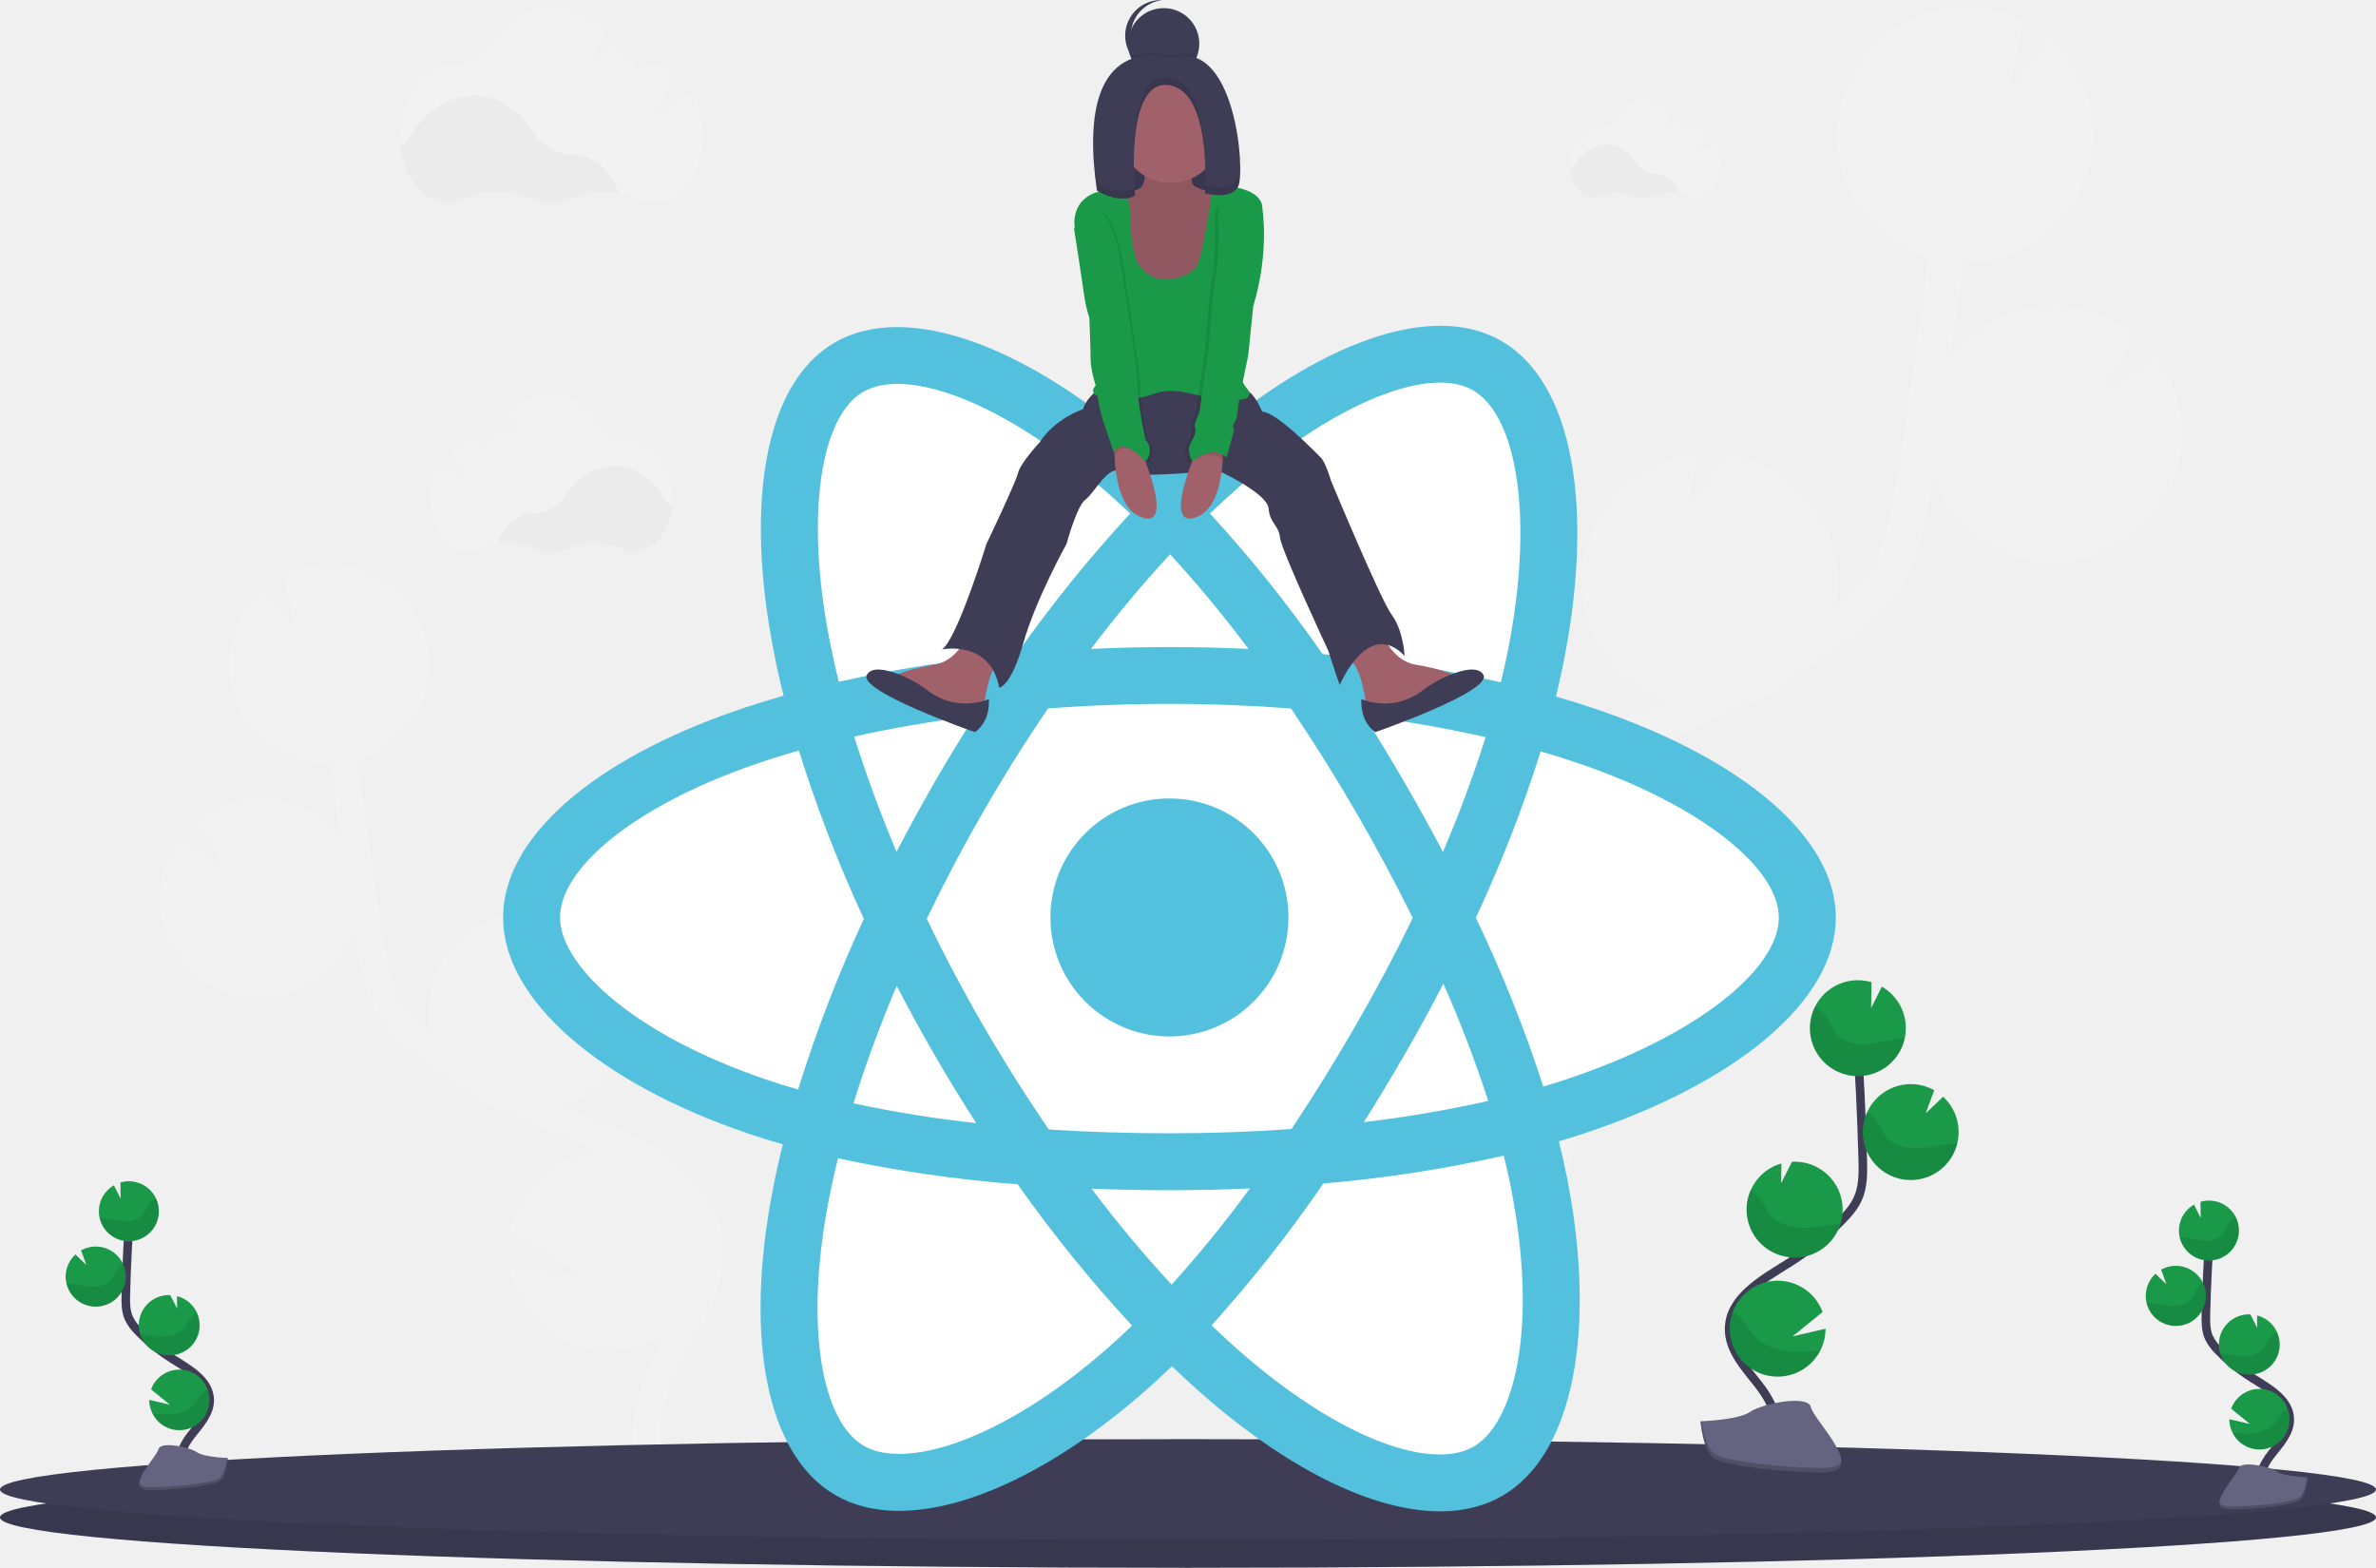
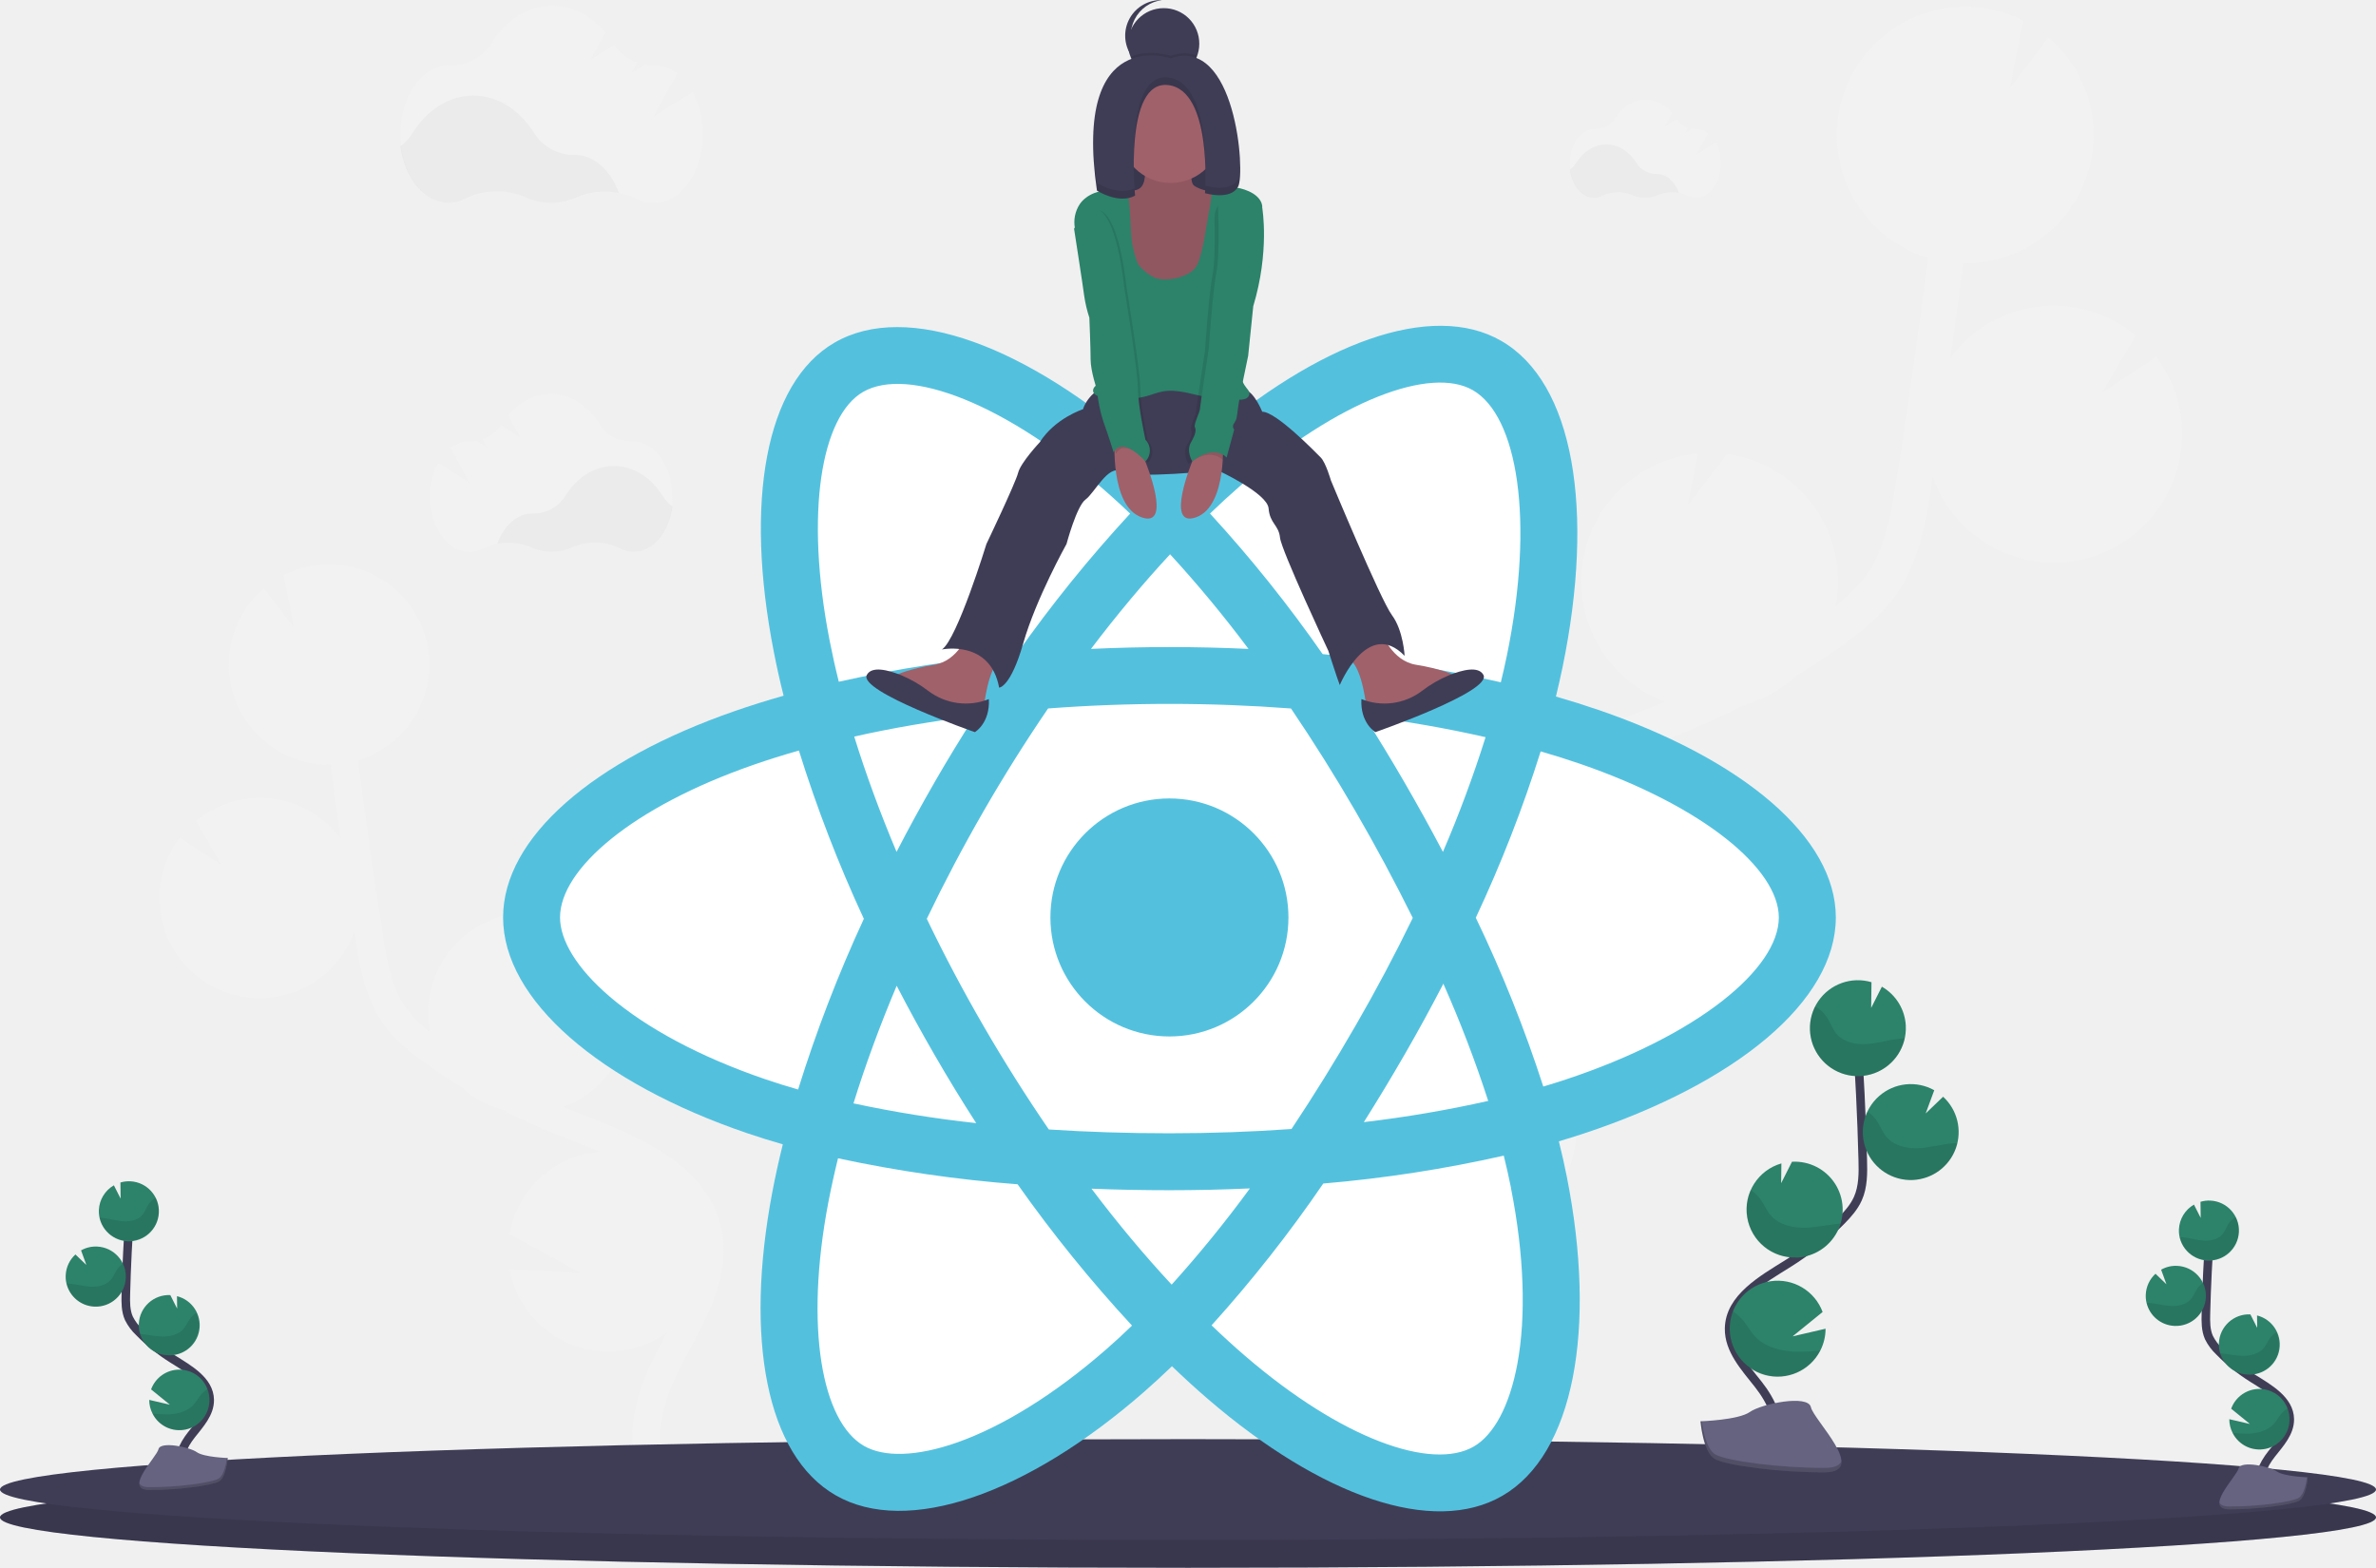
<svg xmlns="http://www.w3.org/2000/svg" id="a75d69e6-d07c-4db3-9c83-72b2470e5561" data-name="Layer 1" width="1108" height="731.18" viewBox="0 0 1108 731.18">
  <path d="M813.68,415.2l6.89-2.7c.66-.26,1.31-.54,2-.81a59.85,59.85,0,0,1,15.28-115.77l-4.8,24.2,18.22-23.92.16,0a59.87,59.87,0,0,1,51.16,67.45c-.15,1.13-.39,2.23-.6,3.34,5.61-4.43,10.87-9.32,14.81-15,8-11.54,10.71-25.76,13.47-43.17,5.47-34.48,10.4-69.34,14.84-104.18a59.83,59.83,0,0,1-42-65.36c.25-1.82.6-3.59,1-5.34.1-.44.2-.88.31-1.31.43-1.69.91-3.35,1.47-5,.09-.27.21-.52.3-.78.5-1.37,1-2.72,1.65-4,.22-.5.44-1,.67-1.47.69-1.43,1.42-2.83,2.22-4.19.27-.45.56-.88.83-1.33.62-1,1.27-2,1.94-2.93.36-.5.71-1,1.08-1.49l.27-.39,0,0a59.81,59.81,0,0,1,74.64-17l-6.24,31.49,18-23.64a59.5,59.5,0,0,1,16.32,68.62h.07c-.17.4-.38.78-.55,1.18-.33.74-.67,1.47-1,2.2-.46.93-1,1.84-1.45,2.74-.38.68-.75,1.36-1.16,2-.59,1-1.23,1.9-1.87,2.83-.38.54-.73,1.1-1.12,1.63-1,1.39-2.12,2.72-3.26,4-.4.45-.83.86-1.25,1.3-.81.86-1.62,1.71-2.48,2.52-.53.5-1.09,1-1.64,1.46-.79.7-1.6,1.38-2.43,2-.59.47-1.19.92-1.79,1.36-.87.63-1.75,1.22-2.64,1.81-.6.39-1.2.78-1.81,1.15-1,.61-2.05,1.17-3.1,1.72-.53.27-1,.57-1.59.83-1.58.77-3.2,1.48-4.85,2.11-.31.12-.64.21-.95.32-1.38.5-2.77,1-4.18,1.35-.61.17-1.23.31-1.85.46-1.15.28-2.31.54-3.48.76q-1,.18-2.07.33c-1.15.17-2.31.3-3.48.4-.69.06-1.37.12-2.07.16-1.26.06-2.53.07-3.8.06a2.08,2.08,0,0,0-.25,0q-2.82,22-5.92,44A59.82,59.82,0,0,1,1042,240.88l-15.68,26.58,25.21-16.59a59.68,59.68,0,0,1,11.5,44.16,58.76,58.76,0,0,1-4.5,15.94,59.83,59.83,0,0,1-111.19-4c-.23,1.48-.45,3-.68,4.46-2.44,15.35-5.47,34.46-16.23,50-7.29,10.56-17.33,18.36-27.09,25.22q-9.52,6.7-19.48,12.77a59.85,59.85,0,0,1-24.53,13.74q-16,8.19-32.69,14.81l-6.95,2.72c-6.25,2.44-12.65,4.94-19,7.6,1,.09,2,.17,3,.3a59.9,59.9,0,0,1,50.86,49.05l-42.31,23.11,42.18-1.89A59.16,59.16,0,0,1,843,534.54a59.87,59.87,0,0,1-82.7,11.74l2.1,3.91c1.4,2.58,2.78,5.15,4.12,7.7,18.33,34.74,19.66,64.74,3.75,84.49l-13-10.45c15.49-19.22,3.2-49.77-5.5-66.27-1.32-2.5-2.68-5-4-7.56C736,536.27,722.65,511.53,728,485.2,736,445.5,779.05,428.7,813.68,415.2Z" transform="translate(-46 -84.41)" fill="#f2f2f2" />
  <path d="M315.6,603.42l-5.38-2.11c-.52-.2-1-.43-1.54-.63a46.75,46.75,0,0,0-11.94-90.42l3.75,18.9-14.22-18.68h-.13a46.76,46.76,0,0,0-40,52.68c.12.89.31,1.74.47,2.61a55.84,55.84,0,0,1-11.56-11.73c-6.23-9-8.37-20.12-10.53-33.71C220.29,493.4,216.45,466.18,213,439a46.72,46.72,0,0,0,32.77-51.05c-.2-1.42-.47-2.8-.79-4.17l-.24-1c-.34-1.32-.71-2.62-1.15-3.88-.07-.21-.16-.41-.24-.61-.39-1.07-.82-2.12-1.28-3.15-.18-.38-.35-.77-.53-1.15-.54-1.11-1.11-2.2-1.73-3.26-.21-.36-.44-.7-.65-1-.49-.78-1-1.55-1.52-2.29-.28-.39-.55-.79-.84-1.17l-.21-.3h0a46.76,46.76,0,0,0-58.29-13.32l4.88,24.6-14.07-18.46a46.48,46.48,0,0,0-12.75,53.59h-.05c.13.31.29.61.43.92.26.58.52,1.15.8,1.72q.54,1.08,1.14,2.13c.29.54.58,1.07.9,1.59.46.75,1,1.48,1.46,2.21.3.42.57.86.88,1.27.8,1.08,1.65,2.12,2.54,3.13.31.35.65.67,1,1,.63.67,1.27,1.33,1.94,2,.41.4.85.77,1.28,1.14q.93.83,1.89,1.59c.46.36.93.71,1.4,1.06.68.49,1.37,1,2.06,1.41.47.31.94.61,1.42.9.79.48,1.6.91,2.42,1.34.42.22.82.45,1.24.66,1.24.6,2.5,1.15,3.79,1.64.24.1.5.16.74.25,1.07.39,2.16.75,3.27,1.06.47.13,1,.24,1.44.35.9.22,1.8.43,2.72.6l1.61.26c.9.13,1.81.23,2.72.31.54.05,1.07.09,1.62.12,1,.05,2,.06,3,.05h.19q2.2,17.22,4.62,34.41a46.71,46.71,0,0,0-67.48-8.14L149.49,488l-19.68-12.95a46.57,46.57,0,0,0-9,34.49A45.8,45.8,0,0,0,124.34,522a46.73,46.73,0,0,0,86.84-3.12c.18,1.15.35,2.32.53,3.48,1.9,12,4.27,26.92,12.67,39.08,5.7,8.24,13.54,14.33,21.16,19.69q7.44,5.24,15.21,10a46.88,46.88,0,0,0,19.16,10.74c8.32,4.26,16.84,8.14,25.54,11.56l5.42,2.13c4.88,1.9,9.88,3.85,14.81,5.93-.78.07-1.57.13-2.36.24A46.77,46.77,0,0,0,283.6,660l33,18-32.94-1.47a46.78,46.78,0,0,0,73.57,29.2c-.55,1-1.09,2-1.64,3.05-1.09,2-2.17,4-3.22,6-14.31,27.13-15.35,50.57-2.92,66l10.13-8.16c-12.1-15-2.5-38.87,4.3-51.76,1-1.95,2.09-3.92,3.16-5.9,9.19-17,19.61-36.37,15.46-56.94C376.29,627.08,342.64,614,315.6,603.42Z" transform="translate(-46 -84.41)" fill="#f2f2f2" />
  <ellipse cx="554" cy="707.68" rx="554" ry="23.5" fill="#3f3d56" />
  <ellipse cx="554" cy="707.68" rx="554" ry="23.5" opacity="0.1" />
  <ellipse cx="554" cy="694.68" rx="554" ry="23.5" fill="#3f3d56" />
  <path d="M131,770.73c-3-5.51.4-12.26,4.28-17.18s8.61-10,8.51-16.29c-.14-9-9.7-14.31-17.33-19.08a84.78,84.78,0,0,1-15.56-12.51,23,23,0,0,1-4.78-6.4c-1.58-3.52-1.53-7.52-1.43-11.38q.5-19.26,1.9-38.48" transform="translate(-46 -84.41)" fill="none" stroke="#3f3d56" stroke-miterlimit="10" stroke-width="4" />
-   <path d="M92.11,648.7a14,14,0,0,1,7-11.49l3.14,6.21-.09-7.52a13.86,13.86,0,0,1,4.62-.56A14,14,0,1,1,92.11,648.7Z" transform="translate(-46 -84.41)" fill="#1a9a49" />
-   <path d="M117.14,743.7a14,14,0,0,0,26.5-5.76,13.82,13.82,0,0,0-.91-5.69,14,14,0,0,0-26.27.15l8.77,7.13-9.64-2.24A13.89,13.89,0,0,0,117.14,743.7Z" transform="translate(-46 -84.41)" fill="#1a9a49" />
-   <path d="M124.07,716.45a14,14,0,0,0,4.46-27.54l.07,5.79-3.18-6.29h0a14,14,0,0,0-1.31,28.05Z" transform="translate(-46 -84.41)" fill="#1a9a49" />
-   <path d="M90,693.78a14,14,0,0,0,1.32-28,13.88,13.88,0,0,0-7.52,1.78l2.48,6.8-5.11-4.9a14,14,0,0,0-4.53,9.69A13.33,13.33,0,0,0,77,683,14,14,0,0,0,90,693.78Z" transform="translate(-46 -84.41)" fill="#1a9a49" />
+   <path d="M92.11,648.7a14,14,0,0,1,7-11.49l3.14,6.21-.09-7.52a13.86,13.86,0,0,1,4.62-.56A14,14,0,1,1,92.11,648.7Z" transform="translate(-46 -84.41)" fill="#2c836a" />
+   <path d="M117.14,743.7a14,14,0,0,0,26.5-5.76,13.82,13.82,0,0,0-.91-5.69,14,14,0,0,0-26.27.15l8.77,7.13-9.64-2.24A13.89,13.89,0,0,0,117.14,743.7Z" transform="translate(-46 -84.41)" fill="#2c836a" />
+   <path d="M124.07,716.45a14,14,0,0,0,4.46-27.54l.07,5.79-3.18-6.29h0a14,14,0,0,0-1.31,28.05Z" transform="translate(-46 -84.41)" fill="#2c836a" />
+   <path d="M90,693.78a14,14,0,0,0,1.32-28,13.88,13.88,0,0,0-7.52,1.78l2.48,6.8-5.11-4.9a14,14,0,0,0-4.53,9.69A13.33,13.33,0,0,0,77,683,14,14,0,0,0,90,693.78Z" transform="translate(-46 -84.41)" fill="#2c836a" />
  <path d="M94,652.44c3.24.36,6.39,1.37,9.64,1.57s6.82-.58,8.88-3.1c1.11-1.37,1.66-3.09,2.59-4.57a10.08,10.08,0,0,1,3.54-3.33,14,14,0,1,1-26.24,9.32C92.94,652.35,93.47,652.39,94,652.44Z" transform="translate(-46 -84.41)" opacity="0.1" />
  <path d="M90,693.78a14,14,0,0,0,13.35-20,10.4,10.4,0,0,0-2.82,2.83c-1,1.51-1.61,3.25-2.78,4.64-2.19,2.57-5.92,3.41-9.31,3.25s-6.66-1.11-10-1.42c-.47,0-.94-.08-1.41-.09A14,14,0,0,0,90,693.78Z" transform="translate(-46 -84.41)" opacity="0.1" />
  <path d="M124.07,716.45a14,14,0,0,0,13.47-19.76,11.36,11.36,0,0,0-3,2.85c-1.09,1.54-1.77,3.31-3,4.73-2.36,2.64-6.34,3.57-9.93,3.48s-6.82-.93-10.28-1.19A14,14,0,0,0,124.07,716.45Z" transform="translate(-46 -84.41)" opacity="0.1" />
  <path d="M117.14,743.7a14,14,0,0,0,26.5-5.76,13.82,13.82,0,0,0-.91-5.69,14,14,0,0,0-3.08,2.74c-1.34,1.63-2.21,3.47-3.76,5-2.87,2.82-7.5,4-11.62,4.09A62.35,62.35,0,0,1,117.14,743.7Z" transform="translate(-46 -84.41)" opacity="0.1" />
  <path d="M152.19,764.39s-11.08-.34-14.41-2.72-17-5.22-17.87-1.4-16.65,19-4.14,19.06,29.06-2,32.39-4S152.19,764.39,152.19,764.39Z" transform="translate(-46 -84.41)" fill="#656380" />
  <path d="M115.54,778c12.51.1,29.06-2,32.4-4,2.53-1.54,3.54-7.09,3.88-9.65l.37,0s-.7,8.93-4,11-19.89,4.08-32.39,4c-3.61,0-4.86-1.31-4.79-3.22C111.48,777.26,112.86,778,115.54,778Z" transform="translate(-46 -84.41)" opacity="0.2" />
  <path d="M1101,779.73c-3-5.51.4-12.26,4.28-17.18s8.61-10,8.51-16.29c-.14-9-9.7-14.31-17.33-19.08a84.78,84.78,0,0,1-15.56-12.51,23,23,0,0,1-4.78-6.4c-1.58-3.52-1.53-7.52-1.43-11.38q.49-19.26,1.9-38.48" transform="translate(-46 -84.41)" fill="none" stroke="#3f3d56" stroke-miterlimit="10" stroke-width="4" />
-   <path d="M1062.11,657.7a14,14,0,0,1,7-11.49l3.14,6.21-.09-7.52a13.86,13.86,0,0,1,4.62-.56,14,14,0,1,1-14.68,13.36Z" transform="translate(-46 -84.41)" fill="#1a9a49" />
-   <path d="M1087.14,752.7a14,14,0,0,0,26.5-5.76,13.82,13.82,0,0,0-.91-5.69,14,14,0,0,0-26.27.15l8.77,7.13-9.64-2.24A13.89,13.89,0,0,0,1087.14,752.7Z" transform="translate(-46 -84.41)" fill="#1a9a49" />
-   <path d="M1094.07,725.45a14,14,0,0,0,4.46-27.54l.07,5.79-3.18-6.29h0a14,14,0,0,0-1.31,28.05Z" transform="translate(-46 -84.41)" fill="#1a9a49" />
-   <path d="M1060,702.78a14,14,0,0,0,1.32-28,13.88,13.88,0,0,0-7.52,1.78l2.48,6.8-5.11-4.9a14,14,0,0,0-4.53,9.69A13.33,13.33,0,0,0,1047,692,14,14,0,0,0,1060,702.78Z" transform="translate(-46 -84.41)" fill="#1a9a49" />
+   <path d="M1062.11,657.7a14,14,0,0,1,7-11.49l3.14,6.21-.09-7.52a13.86,13.86,0,0,1,4.62-.56,14,14,0,1,1-14.68,13.36Z" transform="translate(-46 -84.41)" fill="#2c836a" />
+   <path d="M1087.14,752.7a14,14,0,0,0,26.5-5.76,13.82,13.82,0,0,0-.91-5.69,14,14,0,0,0-26.27.15l8.77,7.13-9.64-2.24A13.89,13.89,0,0,0,1087.14,752.7Z" transform="translate(-46 -84.41)" fill="#2c836a" />
+   <path d="M1094.07,725.45a14,14,0,0,0,4.46-27.54l.07,5.79-3.18-6.29h0a14,14,0,0,0-1.31,28.05Z" transform="translate(-46 -84.41)" fill="#2c836a" />
+   <path d="M1060,702.78a14,14,0,0,0,1.32-28,13.88,13.88,0,0,0-7.52,1.78l2.48,6.8-5.11-4.9a14,14,0,0,0-4.53,9.69A13.33,13.33,0,0,0,1047,692,14,14,0,0,0,1060,702.78Z" transform="translate(-46 -84.41)" fill="#2c836a" />
  <path d="M1064,661.44c3.24.36,6.39,1.37,9.64,1.57s6.82-.58,8.88-3.1c1.11-1.37,1.66-3.09,2.59-4.57a10.08,10.08,0,0,1,3.54-3.33,14,14,0,1,1-26.24,9.32C1062.94,661.35,1063.47,661.39,1064,661.44Z" transform="translate(-46 -84.41)" opacity="0.1" />
  <path d="M1060,702.78a14,14,0,0,0,13.35-20,10.4,10.4,0,0,0-2.82,2.83c-1,1.51-1.61,3.25-2.78,4.64-2.19,2.57-5.92,3.41-9.31,3.25s-6.66-1.11-10-1.42c-.47,0-.94-.08-1.41-.09A14,14,0,0,0,1060,702.78Z" transform="translate(-46 -84.41)" opacity="0.1" />
  <path d="M1094.07,725.45a14,14,0,0,0,13.47-19.76,11.36,11.36,0,0,0-3,2.85c-1.09,1.54-1.77,3.31-3,4.73-2.36,2.64-6.34,3.57-9.93,3.48s-6.82-.93-10.28-1.19A14,14,0,0,0,1094.07,725.45Z" transform="translate(-46 -84.41)" opacity="0.1" />
  <path d="M1087.14,752.7a14,14,0,0,0,26.5-5.76,13.82,13.82,0,0,0-.91-5.69,14,14,0,0,0-3.08,2.74c-1.34,1.63-2.21,3.47-3.76,5-2.87,2.82-7.5,4-11.62,4.09A62.35,62.35,0,0,1,1087.14,752.7Z" transform="translate(-46 -84.41)" opacity="0.1" />
  <path d="M1122.19,773.39s-11.08-.34-14.41-2.72-17-5.22-17.87-1.4-16.65,19-4.14,19.06,29.06-2,32.39-4S1122.19,773.39,1122.19,773.39Z" transform="translate(-46 -84.41)" fill="#656380" />
  <path d="M1085.54,787c12.51.1,29.06-2,32.4-4,2.53-1.54,3.54-7.09,3.88-9.65l.37,0s-.7,8.93-4,11-19.89,4.08-32.39,4c-3.61,0-4.86-1.31-4.79-3.22C1081.48,786.26,1082.86,787,1085.54,787Z" transform="translate(-46 -84.41)" opacity="0.2" />
  <path d="M791.57,415.56q-9.92-3.4-20-6.3,1.66-6.79,3.09-13.65c15.14-73.51,5.24-132.73-28.57-152.22-32.42-18.7-85.44.8-139,47.39q-7.92,6.92-15.47,14.2-5.07-4.85-10.3-9.51C525.21,245.64,469,224.65,435.18,244.2c-32.39,18.75-42,74.42-28.35,144.09q2,10.35,4.59,20.58c-7.95,2.26-15.64,4.67-23,7.24C322.63,439,280.61,475,280.61,512.29c0,38.51,45.11,77.14,113.64,100.56q8.34,2.83,16.8,5.26-2.74,11-4.88,22.18c-13,68.46-2.84,122.82,29.46,141.45C469,801,525,781.2,579.52,733.54c4.31-3.77,8.63-7.77,13-11.95q8.18,7.89,16.79,15.32c52.82,45.45,105,63.81,137.26,45.12,33.33-19.29,44.16-77.69,30.1-148.73q-1.6-8.14-3.73-16.61,5.91-1.74,11.56-3.61c71.24-23.6,117.6-61.76,117.6-100.79,0-37.43-43.38-73.62-110.5-96.73Z" transform="translate(-46 -84.41)" fill="#53c1de" />
  <path d="M776.12,587.88c-3.4,1.13-6.88,2.21-10.44,3.27a621.6,621.6,0,0,0-31.47-78.73,623.06,623.06,0,0,0,30.25-77.58c6.35,1.84,12.53,3.78,18.47,5.83,57.51,19.79,92.59,49.06,92.59,71.62,0,24-37.89,55.21-99.4,75.59ZM750.6,638.46c6.22,31.41,7.1,59.81,3,82-3.7,19.95-11.14,33.25-20.34,38.58-19.59,11.33-61.47-3.4-106.64-42.27q-7.77-6.69-15.63-14.25a624.23,624.23,0,0,0,52.09-66.14,620.2,620.2,0,0,0,84.17-13q1.9,7.68,3.37,15ZM492.48,757.1c-19.14,6.76-34.38,6.95-43.59,1.64-19.6-11.31-27.75-55-16.63-113.5q2-10.37,4.53-20.63a625.79,625.79,0,0,0,83.75,12.13,645.09,645.09,0,0,0,53.35,65.9q-5.79,5.61-11.84,10.91c-24.11,21.08-48.28,36-69.57,43.55ZM402.84,587.73c-30.31-10.36-55.33-23.82-72.49-38.5-15.41-13.2-23.19-26.31-23.19-36.94,0-22.63,33.74-51.5,90-71.11q10.6-3.69,21.39-6.73a637.08,637.08,0,0,0,30.29,78.48,646.29,646.29,0,0,0-30.66,79.6Q410.44,590.32,402.84,587.73Zm30.05-204.54c-11.68-59.69-3.93-104.72,15.59-116,20.79-12,66.76,5.12,115.22,48.15,3.1,2.75,6.21,5.63,9.32,8.6a635.89,635.89,0,0,0-52.93,65.52,648.42,648.42,0,0,0-82.93,12.89q-2.39-9.52-4.27-19.15ZM701,449.38q-9.11-15.74-18.89-31.08c19.83,2.51,38.82,5.83,56.66,9.91a565.54,565.54,0,0,1-19.89,53.51q-8.61-16.35-17.88-32.34ZM591.64,342.91a569.3,569.3,0,0,1,36.57,44.14q-36.71-1.73-73.45,0c12.07-15.92,24.44-30.72,36.88-44.13Zm-110,106.65q-9.15,15.87-17.55,32.14c-7.73-18.33-14.34-36.36-19.74-53.77,17.73-4,36.64-7.21,56.34-9.68Q490.77,433.69,481.62,449.56Zm19.61,158.65A564.64,564.64,0,0,1,444,599c5.49-17.71,12.25-36.13,20.15-54.86q8.43,16.29,17.61,32.16Q491.1,592.49,501.23,608.21Zm91.14,75.33C579.79,670,567.24,655,555,638.79q17.85.71,36.36.71,19,0,37.51-.84A563.94,563.94,0,0,1,592.37,683.54ZM719.08,543.19A562.82,562.82,0,0,1,740,597.85a561.35,561.35,0,0,1-58,9.89q9.85-15.63,19.08-31.63,9.38-16.26,18-32.92Zm-41,19.66q-14.12,24.52-29.81,48.1c-18.44,1.32-37.49,2-56.91,2s-38.15-.6-56.27-1.78Q519,587.67,504.7,563t-26.51-50.08q12.27-25.53,26.43-50.1h0q14.14-24.56,30.13-48c18.49-1.4,37.43-2.13,56.59-2.13s38.22.74,56.69,2.14q15.81,23.37,30,47.81t26.79,49.87q-12.45,25.62-26.71,50.3Zm54.77-296.46c20.81,12,28.9,60.4,15.83,123.87q-1.29,6.19-2.8,12.35a635.74,635.74,0,0,0-83.09-13.13,625.16,625.16,0,0,0-52.53-65.56q7-6.74,14.29-13.11c45.88-39.93,88.76-55.69,108.3-44.42Z" transform="translate(-46 -84.41)" fill="#fff" />
  <path d="M591.34,456.79a55.5,55.5,0,1,1-55.5,55.5,55.49,55.49,0,0,1,55.5-55.5" transform="translate(-46 -84.41)" fill="#53c1de" />
  <path d="M605.26,104.81a16.6,16.6,0,1,1-16.6-16.6A16.52,16.52,0,0,1,605.26,104.81Z" transform="translate(-46 -84.41)" fill="#3f3d56" />
  <path d="M575.4,109a16.62,16.62,0,0,1,12.49-24.54,16.6,16.6,0,1,0,1.41,33.07A16.6,16.6,0,0,1,575.4,109Z" transform="translate(-46 -84.41)" fill="#3f3d56" />
  <rect x="521.91" y="43.52" width="44.47" height="69.37" fill="#3f3d56" />
  <rect x="521.91" y="43.52" width="44.47" height="69.37" opacity="0.1" />
  <path d="M497.66,379.61s-4.75,13.05-16,14.83-17.79,4.74-17.79,4.74l26.68,17.19,14.23-1.78s1.78-18.38,7.71-22.53S497.66,379.61,497.66,379.61Z" transform="translate(-46 -84.41)" fill="#a0616a" />
  <path d="M690.34,379.61s4.75,13.05,16,14.83,17.79,4.74,17.79,4.74l-26.68,17.19-14.23-1.78s-1.78-18.38-7.71-22.53S690.34,379.61,690.34,379.61Z" transform="translate(-46 -84.41)" fill="#a0616a" />
  <path d="M560.5,264.59s-7.11,3.56-9.48,10.68c0,0-13,4.15-20.16,15.41,0,0-8.9,9.49-10.08,14.23S506,338.11,506,338.11s-13.64,44.47-20.75,49.21c0,0,22.53-4.74,26.68,17.79,0,0,5.33,0,11.26-20.75s20.16-46.25,20.16-46.25,4.74-17.78,8.89-20.75,10.67-16.6,16.6-13,45.06-.6,45.06-.6S637,314.4,637.58,321.51s4.74,7.71,5.33,13.64,22.53,52.76,22.53,52.76,4.15,13,5.34,16c0,0,13-31.42,30.24-13.63,0,0-.6-11.86-5.93-19s-28.46-62.84-28.46-62.84-2.37-8.3-4.74-10.67-20.76-21.35-27.28-21.35c0,0-3.55-8.89-7.7-10.08Z" transform="translate(-46 -84.41)" fill="#3f3d56" />
  <path d="M507.14,410.44a28.89,28.89,0,0,1-28.22-3.79,56.37,56.37,0,0,0-12.59-7.3c-6.29-2.54-13.81-4.42-16.1-.17-4.15,7.71,50.39,26.68,50.39,26.68S507.74,421.71,507.14,410.44Z" transform="translate(-46 -84.41)" fill="#3f3d56" />
  <path d="M680.86,410.44a28.89,28.89,0,0,0,28.22-3.79,56.37,56.37,0,0,1,12.59-7.3c6.29-2.54,13.81-4.42,16.1-.17,4.15,7.71-50.39,26.68-50.39,26.68S680.26,421.71,680.86,410.44Z" transform="translate(-46 -84.41)" fill="#3f3d56" />
  <path d="M579.88,167.08c-.22,2.06-.9,4.29-2.66,5.38-1.44.9-3.26.83-4.92,1.17a11.46,11.46,0,0,0-7.82,6.77,17.51,17.51,0,0,0-.75,10.55,39.22,39.22,0,0,0,1.52,5.06c1.74,4.92,3.84,9.8,7.09,13.89a59,59,0,0,0,9.3,8.77c2.11,1.72,4.29,3.47,6.89,4.28a21.75,21.75,0,0,0,5.4.72c2.25.1,4.65.17,6.6-.95,3-1.73,3.89-5.55,5.52-8.62,1.38-2.6,3.44-4.81,4.73-7.46a29.49,29.49,0,0,0,2-6.52l2.77-12.3c1-4.47,1.92-9.51-.59-13.34a2.28,2.28,0,0,0-.74-.77,2.79,2.79,0,0,0-1.52-.15,16.44,16.44,0,0,1-9.15-2.09,3.93,3.93,0,0,1-1.15-.9,4.72,4.72,0,0,1-.7-2.12,22.2,22.2,0,0,0-1.28-4.45,3,3,0,0,0-.87-1.34,3.15,3.15,0,0,0-1.41-.47,114.47,114.47,0,0,0-12.93-1.35c-1.42-.07-3.56-.64-4.54.62S580,165.58,579.88,167.08Z" transform="translate(-46 -84.41)" fill="#a0616a" />
  <path d="M579.88,167.08c-.22,2.06-.9,4.29-2.66,5.38-1.44.9-3.26.83-4.92,1.17a11.46,11.46,0,0,0-7.82,6.77,17.51,17.51,0,0,0-.75,10.55,39.22,39.22,0,0,0,1.52,5.06c1.74,4.92,3.84,9.8,7.09,13.89a59,59,0,0,0,9.3,8.77c2.11,1.72,4.29,3.47,6.89,4.28a21.75,21.75,0,0,0,5.4.72c2.25.1,4.65.17,6.6-.95,3-1.73,3.89-5.55,5.52-8.62,1.38-2.6,3.44-4.81,4.73-7.46a29.49,29.49,0,0,0,2-6.52l2.77-12.3c1-4.47,1.92-9.51-.59-13.34a2.28,2.28,0,0,0-.74-.77,2.79,2.79,0,0,0-1.52-.15,16.44,16.44,0,0,1-9.15-2.09,3.93,3.93,0,0,1-1.15-.9,4.72,4.72,0,0,1-.7-2.12,22.2,22.2,0,0,0-1.28-4.45,3,3,0,0,0-.87-1.34,3.15,3.15,0,0,0-1.41-.47,114.47,114.47,0,0,0-12.93-1.35c-1.42-.07-3.56-.64-4.54.62S580,165.58,579.88,167.08Z" transform="translate(-46 -84.41)" opacity="0.1" />
-   <path d="M571.85,174.15a26.93,26.93,0,0,0-7.13-1.12c-5.72-.14-11.84,1.83-15.14,6.5A15.34,15.34,0,0,0,547.29,191a23.57,23.57,0,0,0,5.2,10.66,32,32,0,0,1,4,5.24c1.58,3,1.63,6.59,2.06,10,1,8.12,4.46,15.75,5.83,23.82s.19,17.42-6.18,22.55c-1.07.86-2.37,1.77-2.46,3.14-.14,2.19,2.71,3.12,4.9,3.33,6.55.62,13.27,1.23,19.63-.46,2.63-.7,5.17-1.79,7.85-2.29,6.8-1.27,13.64,1.34,20.45,2.59a90.61,90.61,0,0,0,14.91,1.21,7.94,7.94,0,0,0,3.43-.45,2.75,2.75,0,0,0,1.74-2.74,4.76,4.76,0,0,0-1.18-2c-3.44-4.25-4.49-9.9-5.43-15.29l-3.15-18.11c-1.69-9.68-3.26-20.2,1.32-28.89,3.29-6.25,9.36-10.65,12.83-16.8a9.84,9.84,0,0,0,1.55-6.28c-.52-3.09-3.31-5.3-6.17-6.59A23.21,23.21,0,0,0,611,173c.1,4.33-1,8.71-1.71,13l-1.21,7a88.83,88.83,0,0,1-2.71,12.2,12.85,12.85,0,0,1-2.17,4.42,11.43,11.43,0,0,1-3.83,2.79,22.83,22.83,0,0,1-10.14,2.32,13.54,13.54,0,0,1-4.48-.69,19,19,0,0,1-6.17-4.34,10.11,10.11,0,0,1-1.63-1.77,9.93,9.93,0,0,1-1.11-2.67,55.42,55.42,0,0,1-1.91-7.48c-.3-1.94-.4-3.91-.54-5.87C573,186.12,573,179.72,571.85,174.15Z" transform="translate(-46 -84.41)" fill="#1a9a49" />
+   <path d="M571.85,174.15a26.93,26.93,0,0,0-7.13-1.12c-5.72-.14-11.84,1.83-15.14,6.5A15.34,15.34,0,0,0,547.29,191a23.57,23.57,0,0,0,5.2,10.66,32,32,0,0,1,4,5.24c1.58,3,1.63,6.59,2.06,10,1,8.12,4.46,15.75,5.83,23.82s.19,17.42-6.18,22.55c-1.07.86-2.37,1.77-2.46,3.14-.14,2.19,2.71,3.12,4.9,3.33,6.55.62,13.27,1.23,19.63-.46,2.63-.7,5.17-1.79,7.85-2.29,6.8-1.27,13.64,1.34,20.45,2.59a90.61,90.61,0,0,0,14.91,1.21,7.94,7.94,0,0,0,3.43-.45,2.75,2.75,0,0,0,1.74-2.74,4.76,4.76,0,0,0-1.18-2c-3.44-4.25-4.49-9.9-5.43-15.29l-3.15-18.11c-1.69-9.68-3.26-20.2,1.32-28.89,3.29-6.25,9.36-10.65,12.83-16.8a9.84,9.84,0,0,0,1.55-6.28c-.52-3.09-3.31-5.3-6.17-6.59A23.21,23.21,0,0,0,611,173c.1,4.33-1,8.71-1.71,13l-1.21,7a88.83,88.83,0,0,1-2.71,12.2,12.85,12.85,0,0,1-2.17,4.42,11.43,11.43,0,0,1-3.83,2.79,22.83,22.83,0,0,1-10.14,2.32,13.54,13.54,0,0,1-4.48-.69,19,19,0,0,1-6.17-4.34,10.11,10.11,0,0,1-1.63-1.77,9.93,9.93,0,0,1-1.11-2.67,55.42,55.42,0,0,1-1.91-7.48c-.3-1.94-.4-3.91-.54-5.87C573,186.12,573,179.72,571.85,174.15Z" transform="translate(-46 -84.41)" fill="#2c836a" />
  <path d="M565.84,288.9s-2.37,31.43,12.45,36.76,1.78-26.09,1.78-26.09l-4.75-9.48Z" transform="translate(-46 -84.41)" fill="#a0616a" />
  <path d="M616.23,288.9s2.37,31.43-12.45,36.76S602,299.57,602,299.57l4.75-9.48Z" transform="translate(-46 -84.41)" fill="#a0616a" />
  <path d="M552.79,184l-4.74,7.71s4.15,26.68,4.74,31.42a62.2,62.2,0,0,0,2.38,10.08s.59,14.23.59,19.57,3,14.23,3,14.23a64.82,64.82,0,0,0,3,14.82c2.37,6.52,4.74,14.23,4.74,14.23s3-8.3,14.82,4.15a7.18,7.18,0,0,0,0-10.08s-3.55-16-3.55-24.31-6.53-48-6.53-48S567,172.7,552.79,184Z" transform="translate(-46 -84.41)" opacity="0.1" />
-   <path d="M551.61,183.37l-4.74,7.71s4.15,26.68,4.74,31.42A61.84,61.84,0,0,0,554,232.58s.59,14.23.59,19.56,3,14.23,3,14.23a64.53,64.53,0,0,0,3,14.82c2.37,6.53,4.75,14.23,4.75,14.23s3-8.3,14.82,4.15a7.18,7.18,0,0,0,0-10.07s-3.56-16-3.56-24.31-6.52-48-6.52-48S565.84,172.1,551.61,183.37Z" transform="translate(-46 -84.41)" fill="#1a9a49" />
+   <path d="M551.61,183.37l-4.74,7.71s4.15,26.68,4.74,31.42A61.84,61.84,0,0,0,554,232.58s.59,14.23.59,19.56,3,14.23,3,14.23a64.53,64.53,0,0,0,3,14.82c2.37,6.53,4.75,14.23,4.75,14.23s3-8.3,14.82,4.15a7.18,7.18,0,0,0,0-10.07s-3.56-16-3.56-24.31-6.52-48-6.52-48S565.84,172.1,551.61,183.37Z" transform="translate(-46 -84.41)" fill="#2c836a" />
  <path d="M629.87,179.22l3,3.53s3.49,20.18-4.22,45.68l-2.37,23.12s-4.15,19.57-4.74,24.31-.59,5.33-1.78,7.11a2.29,2.29,0,0,0,0,3l-3.56,13s-5.33-6.52-16,1.78c0,0-3-4.74-.6-8.89s2.37-5.93,1.78-7.12,2.37-7.11,2.37-8.3S607.93,248,607.93,248s1.78-26.68,3.56-35.57c1.09-5.47,1.07-17.66.88-26.24-.19-8.94,10.63-13.78,17-7.5C629.52,178.85,629.7,179,629.87,179.22Z" transform="translate(-46 -84.41)" opacity="0.1" />
-   <path d="M631.65,178l3,3.53s3.49,20.19-4.22,45.68l-2.37,23.12s-4.15,19.57-4.74,24.31-.6,5.34-1.78,7.12a2.28,2.28,0,0,0,0,3L618,297.8s-5.33-6.53-16,1.77c0,0-3-4.74-.59-8.89s2.37-5.93,1.78-7.11,2.37-7.12,2.37-8.3,4.15-28.46,4.15-28.46,1.78-26.68,3.56-35.58.59-35.57.59-35.57S623.35,169.14,631.65,178Z" transform="translate(-46 -84.41)" fill="#1a9a49" />
+   <path d="M631.65,178l3,3.53s3.49,20.19-4.22,45.68l-2.37,23.12s-4.15,19.57-4.74,24.31-.6,5.34-1.78,7.12a2.28,2.28,0,0,0,0,3L618,297.8s-5.33-6.53-16,1.77c0,0-3-4.74-.59-8.89s2.37-5.93,1.78-7.11,2.37-7.12,2.37-8.3,4.15-28.46,4.15-28.46,1.78-26.68,3.56-35.58.59-35.57.59-35.57S623.35,169.14,631.65,178Z" transform="translate(-46 -84.41)" fill="#2c836a" />
  <circle cx="545.92" cy="61.61" r="23.72" fill="#a0616a" />
  <path d="M604.29,110.41a16.6,16.6,0,0,1-31.09.44c9.26-3.73,18.72-.41,18.72-.41C596.65,108.78,600.75,108.93,604.29,110.41Z" transform="translate(-46 -84.41)" opacity="0.1" />
  <path d="M591.92,111.63s-45.65-16-34.38,61.66c0,0,10.08,6.52,17.78,2.37,0,0-5.33-53.95,15.42-51.58s17.19,50.4,17.19,50.4,11.86,3.55,15.42-3S622.16,101,591.92,111.63Z" transform="translate(-46 -84.41)" fill="#3f3d56" />
  <path d="M590.74,120.52c-14.24-1.62-16.2,23.27-16,39.05.17-15.69,2.81-37,16-35.49,14.81,1.69,17.24,26.66,17.41,40.8C608.32,151.9,606.9,122.37,590.74,120.52Z" transform="translate(-46 -84.41)" opacity="0.1" />
  <path d="M557.54,169.73a159.38,159.38,0,0,1-1.77-20.53,152.12,152.12,0,0,0,1.77,24.09s10.08,6.52,17.78,2.37c0,0-.12-1.28-.26-3.43C567.39,176.1,557.54,169.73,557.54,169.73Z" transform="translate(-46 -84.41)" opacity="0.1" />
  <path d="M623.35,168c-3.32,6.08-13.83,3.41-15.25,3-.07,2.2-.17,3.52-.17,3.52s11.86,3.55,15.42-3c.73-1.34,1.11-5.13,1-10.2C624.25,164.57,623.9,167,623.35,168Z" transform="translate(-46 -84.41)" opacity="0.1" />
  <path d="M872.73,757.37c4.74-8.78-.64-19.54-6.82-27.37s-13.73-16-13.57-26c.23-14.35,15.45-22.81,27.62-30.42a134.77,134.77,0,0,0,24.79-19.93c3-3.05,5.87-6.31,7.62-10.21,2.52-5.6,2.45-12,2.29-18.12q-.79-30.71-3-61.34" transform="translate(-46 -84.41)" fill="none" stroke="#3f3d56" stroke-miterlimit="10" stroke-width="4" />
-   <path d="M934.74,562.9a22.31,22.31,0,0,0-11.16-18.32l-5,9.9.15-12a22.37,22.37,0,1,0,16,20.41Z" transform="translate(-46 -84.41)" fill="#1a9a49" />
-   <path d="M894.86,714.29a22.36,22.36,0,1,1,1.08-18l-14,11.37,15.37-3.57A22.25,22.25,0,0,1,894.86,714.29Z" transform="translate(-46 -84.41)" fill="#1a9a49" />
-   <path d="M883.81,670.86A22.37,22.37,0,0,1,876.72,627l-.12,9.22,5.06-10h.06a22.37,22.37,0,1,1,2.09,44.69Z" transform="translate(-46 -84.41)" fill="#1a9a49" />
-   <path d="M938.11,634.73A22.37,22.37,0,1,1,948,592.87l-4,10.83,8.13-7.8a22.37,22.37,0,0,1-14.07,38.83Z" transform="translate(-46 -84.41)" fill="#1a9a49" />
+   <path d="M934.74,562.9a22.31,22.31,0,0,0-11.16-18.32l-5,9.9.15-12a22.37,22.37,0,1,0,16,20.41Z" transform="translate(-46 -84.41)" fill="#2c836a" />
+   <path d="M894.86,714.29a22.36,22.36,0,1,1,1.08-18l-14,11.37,15.37-3.57A22.25,22.25,0,0,1,894.86,714.29Z" transform="translate(-46 -84.41)" fill="#2c836a" />
+   <path d="M883.81,670.86A22.37,22.37,0,0,1,876.72,627l-.12,9.22,5.06-10h.06a22.37,22.37,0,1,1,2.09,44.69Z" transform="translate(-46 -84.41)" fill="#2c836a" />
+   <path d="M938.11,634.73A22.37,22.37,0,1,1,948,592.87l-4,10.83,8.13-7.8a22.37,22.37,0,0,1-14.07,38.83Z" transform="translate(-46 -84.41)" fill="#2c836a" />
  <path d="M931.74,568.86c-5.17.57-10.19,2.18-15.37,2.5s-10.87-.92-14.14-5c-1.77-2.17-2.65-4.91-4.14-7.28a16,16,0,0,0-5.63-5.3,22.37,22.37,0,1,0,41.81,14.84C933.42,568.71,932.58,568.77,931.74,568.86Z" transform="translate(-46 -84.41)" opacity="0.1" />
  <path d="M938.11,634.73a22.39,22.39,0,0,1-21.28-31.91,16.37,16.37,0,0,1,4.5,4.51c1.59,2.4,2.56,5.18,4.43,7.39,3.48,4.09,9.44,5.43,14.84,5.19s10.6-1.78,16-2.28c.75-.06,1.5-.11,2.26-.13A22.37,22.37,0,0,1,938.11,634.73Z" transform="translate(-46 -84.41)" opacity="0.1" />
  <path d="M883.81,670.86a22.37,22.37,0,0,1-21.46-31.49,17.83,17.83,0,0,1,4.73,4.55c1.74,2.45,2.82,5.27,4.86,7.54,3.77,4.2,10.11,5.68,15.83,5.54,5.54-.12,10.87-1.48,16.38-1.9A22.36,22.36,0,0,1,883.81,670.86Z" transform="translate(-46 -84.41)" opacity="0.1" />
  <path d="M894.86,714.29A22.37,22.37,0,0,1,854.08,696a22.27,22.27,0,0,1,4.91,4.38c2.13,2.59,3.53,5.53,6,7.94,4.57,4.49,11.95,6.34,18.52,6.51A97.1,97.1,0,0,0,894.86,714.29Z" transform="translate(-46 -84.41)" opacity="0.1" />
  <path d="M839,747.26s17.65-.54,23-4.33,27.16-8.31,28.48-2.24,26.53,30.22,6.6,30.38-46.31-3.1-51.62-6.34S839,747.26,839,747.26Z" transform="translate(-46 -84.41)" fill="#656380" />
  <path d="M897.4,769c-19.93.16-46.31-3.11-51.62-6.34-4-2.47-5.65-11.3-6.19-15.38l-.59,0s1.12,14.24,6.43,17.47,31.69,6.5,51.62,6.34c5.75,0,7.74-2.09,7.63-5.12C903.88,767.78,901.69,768.92,897.4,769Z" transform="translate(-46 -84.41)" opacity="0.2" />
  <path d="M369,127.27l-18.25,11.57,11.08-20.15a18,18,0,0,0-11-3.94h-.3a21.58,21.58,0,0,1-3.78-.28l-6.19,3.92,2.65-4.82a22.06,22.06,0,0,1-10.82-8.21l-11.07,7,7-12.72c-6.48-7.77-15.2-12.54-24.81-12.54-11.51,0-21.76,6.85-28.38,17.52a21.24,21.24,0,0,1-18.76,10.12l-.62,0c-12.71,0-23,14.41-23,32.19s10.3,32.18,23,32.18a17.2,17.2,0,0,0,8-2c8.29-4.31,19.17-4.39,27.85-.54a29,29,0,0,0,23.68.05c8.62-3.77,19.37-3.69,27.61.54a17.23,17.23,0,0,0,7.93,2c12.71,0,23-14.41,23-32.18A40.86,40.86,0,0,0,369,127.27Z" transform="translate(-46 -84.41)" fill="#f2f2f2" />
  <path d="M334.59,174.36a34,34,0,0,0-19.72,2.14,29,29,0,0,1-23.67-.05c-8.69-3.85-19.57-3.77-27.86.54a17.2,17.2,0,0,1-8,2c-11.29,0-20.68-11.38-22.64-26.38a21.58,21.58,0,0,0,5.64-6.08C245,135.87,255.21,129,266.72,129s21.64,6.77,28.26,17.32a21.79,21.79,0,0,0,18.76,10.31H314C323,156.64,330.8,163.85,334.59,174.36Z" transform="translate(-46 -84.41)" opacity="0.03" />
  <path d="M846.07,150.83,837,156.6l5.53-10a9,9,0,0,0-5.51-2h-.14a10.79,10.79,0,0,1-1.89-.14l-3.09,2L833.2,144a11,11,0,0,1-5.4-4.09l-5.52,3.5,3.49-6.34a16.17,16.17,0,0,0-12.37-6.26c-5.75,0-10.86,3.42-14.16,8.74a10.57,10.57,0,0,1-9.36,5h-.31c-6.34,0-11.48,7.19-11.48,16s5.14,16.05,11.48,16.05a8.62,8.62,0,0,0,4-1,16.56,16.56,0,0,1,13.89-.27,14.52,14.52,0,0,0,11.81,0,16.58,16.58,0,0,1,13.77.27,8.61,8.61,0,0,0,4,1c6.34,0,11.48-7.18,11.48-16.05A20.28,20.28,0,0,0,846.07,150.83Z" transform="translate(-46 -84.41)" fill="#f2f2f2" />
  <path d="M828.92,174.32a17,17,0,0,0-9.83,1.07,14.52,14.52,0,0,1-11.81,0,16.58,16.58,0,0,0-13.9.27,8.55,8.55,0,0,1-4,1c-5.64,0-10.32-5.67-11.3-13.15a10.93,10.93,0,0,0,2.82-3c3.3-5.32,8.42-8.73,14.16-8.73s10.79,3.37,14.09,8.63a10.85,10.85,0,0,0,9.36,5.14h.15C823.15,165.48,827,169.08,828.92,174.32Z" transform="translate(-46 -84.41)" opacity="0.03" />
  <path d="M250.34,300.27,265,309.55l-8.88-16.15a14.48,14.48,0,0,1,8.85-3.15h.23a17.08,17.08,0,0,0,3-.22l4.95,3.14L271,289.31a17.78,17.78,0,0,0,8.67-6.58l8.87,5.62L283,278.16c5.19-6.22,12.18-10,19.87-10,9.23,0,17.44,5.48,22.75,14a17,17,0,0,0,15,8.11h.5c10.18,0,18.43,11.54,18.43,25.78s-8.25,25.79-18.43,25.79a13.86,13.86,0,0,1-6.43-1.61,26.59,26.59,0,0,0-22.31-.43,23.28,23.28,0,0,1-19,0,26.64,26.64,0,0,0-22.12.43,13.9,13.9,0,0,1-6.35,1.57c-10.19,0-18.44-11.54-18.44-25.79A32.78,32.78,0,0,1,250.34,300.27Z" transform="translate(-46 -84.41)" fill="#f2f2f2" />
  <path d="M277.89,338a27.36,27.36,0,0,1,15.8,1.72,23.28,23.28,0,0,0,19,0,26.61,26.61,0,0,1,22.32.43,13.82,13.82,0,0,0,6.42,1.61c9.05,0,16.57-9.11,18.14-21.13a17.44,17.44,0,0,1-4.52-4.88c-5.31-8.54-13.52-14-22.75-14s-17.33,5.42-22.64,13.88a17.44,17.44,0,0,1-15,8.25h-.23C287.17,323.81,280.93,329.59,277.89,338Z" transform="translate(-46 -84.41)" opacity="0.03" />
</svg>
